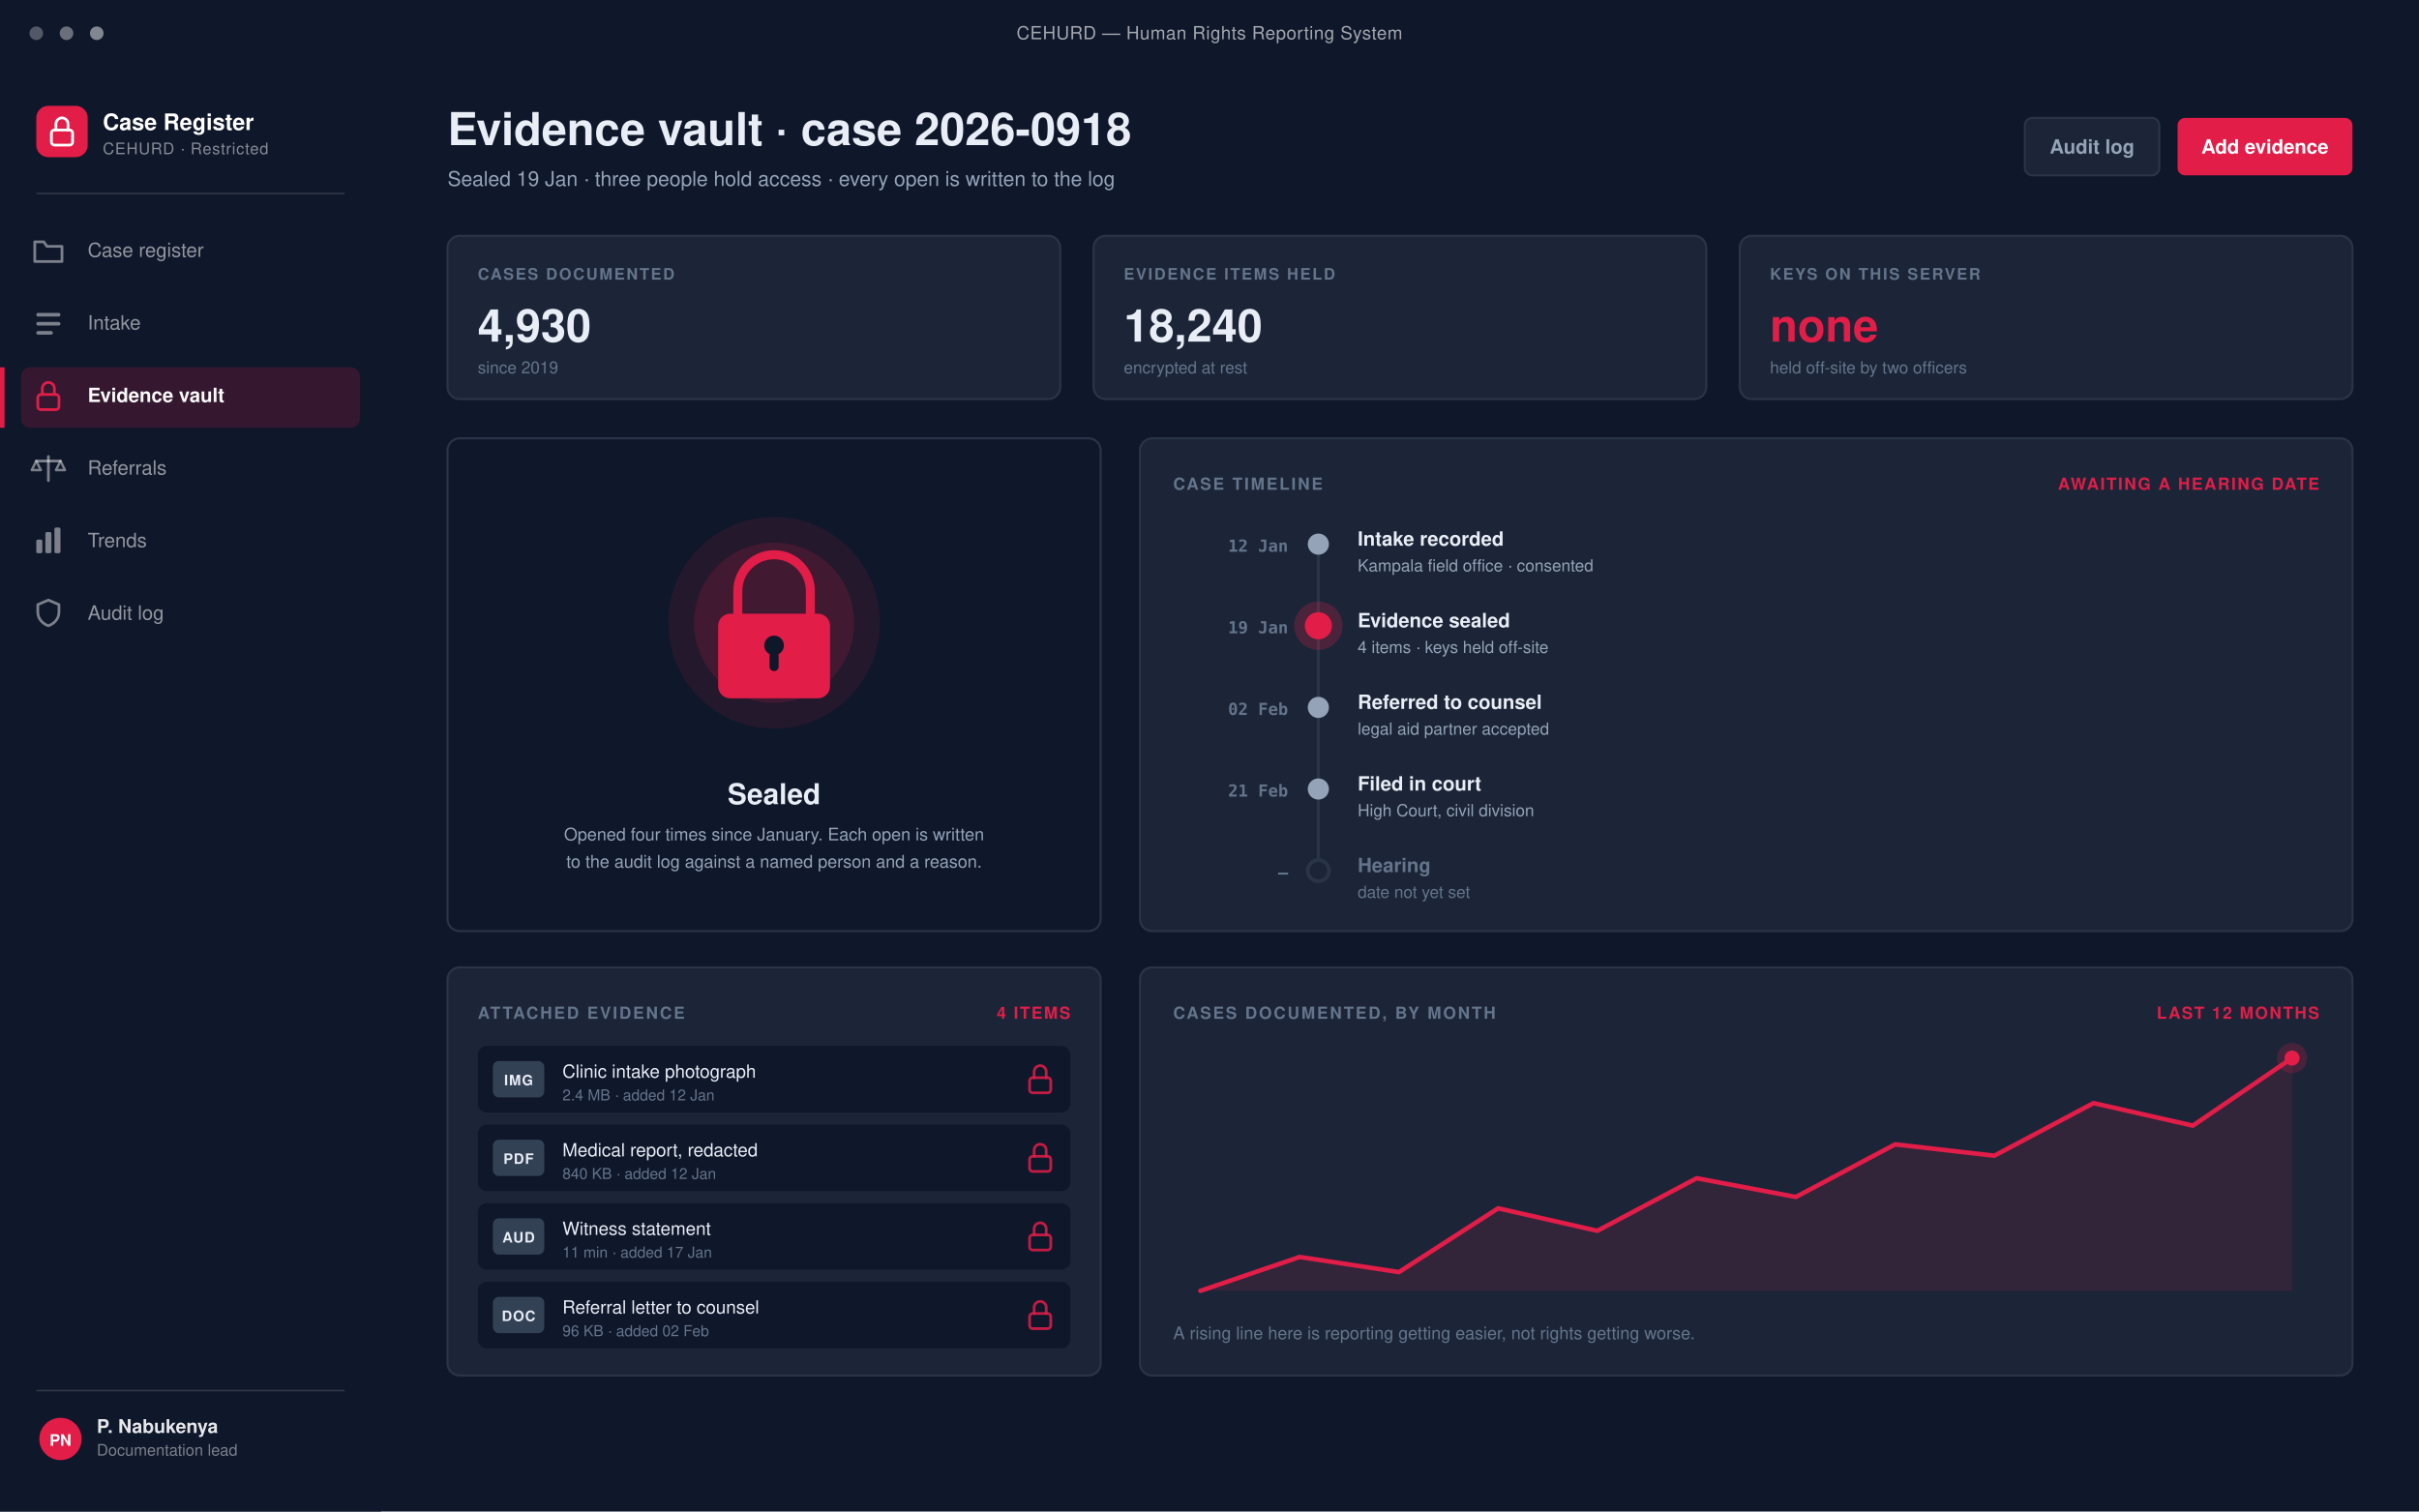
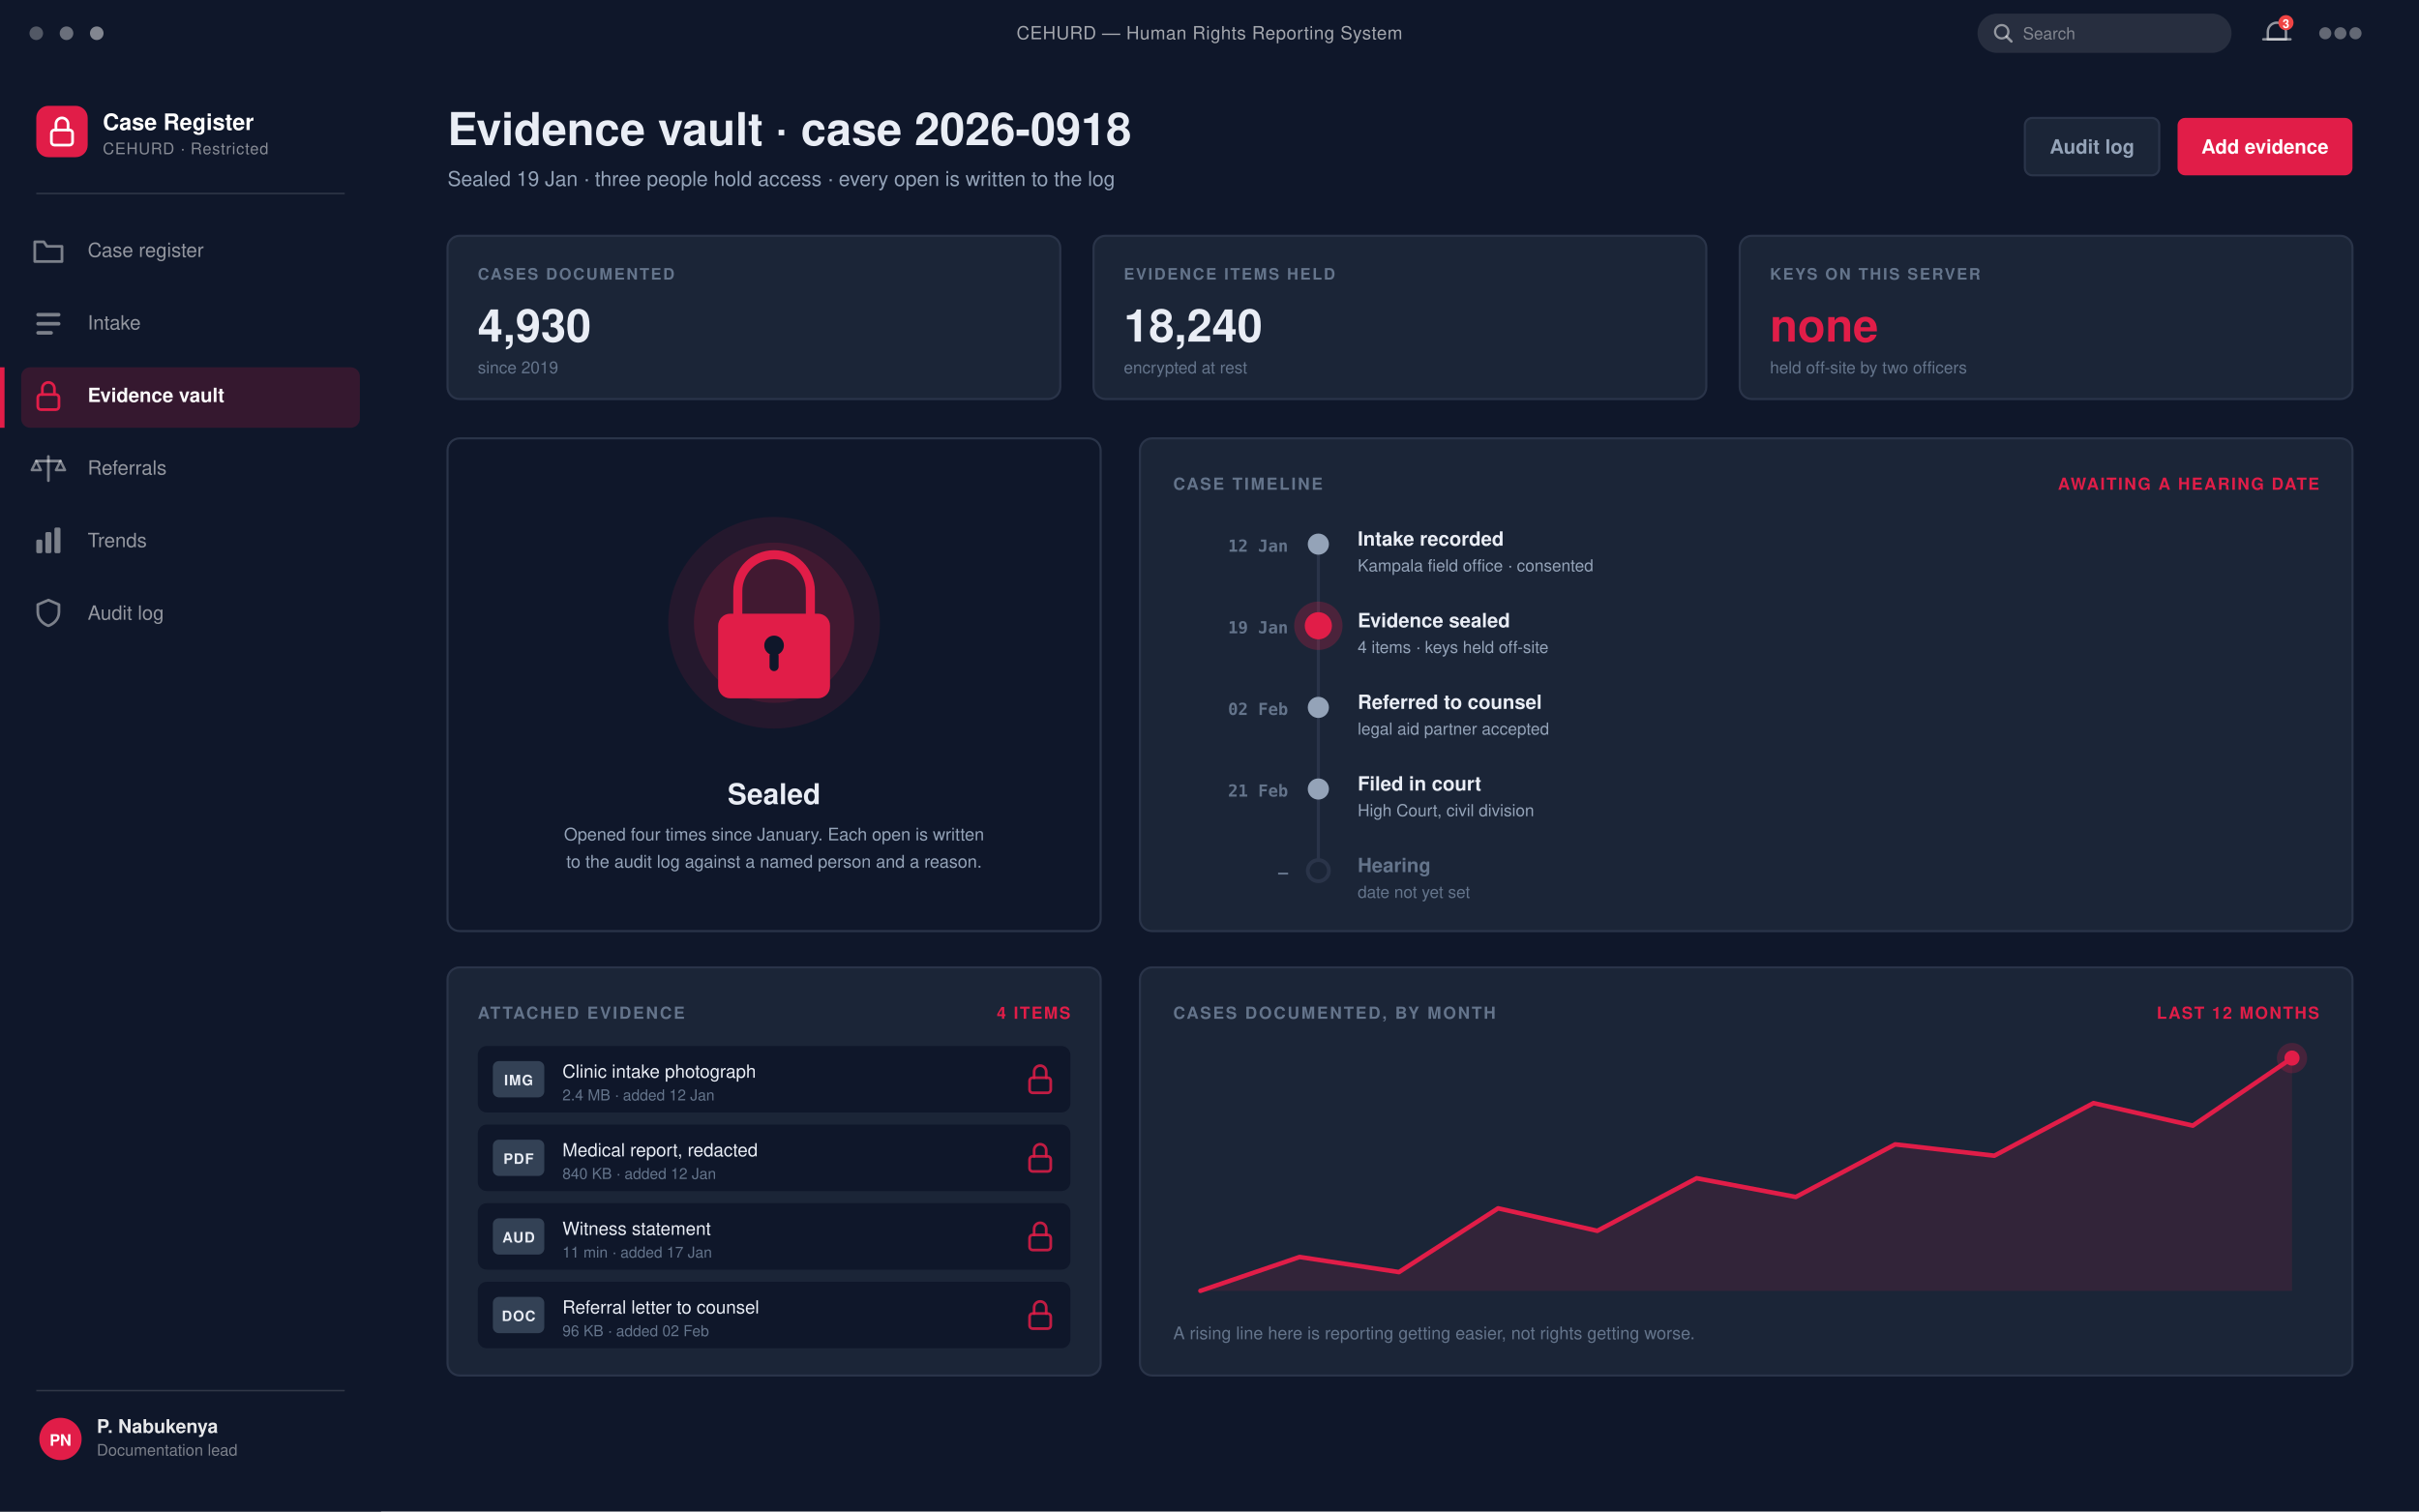
<svg xmlns="http://www.w3.org/2000/svg" viewBox="0 0 1600 1000" width="1600" height="1000" role="img">
  <rect x="0.0" y="0.0" width="1600.0" height="1000.0" fill="#0F172A" />
  <rect x="0.0" y="0.0" width="1600.0" height="44.0" fill="#0F172A" />
  <circle cx="24.0" cy="22.0" r="4.5" fill="#FFFFFF" opacity="0.28" />
  <circle cx="44.0" cy="22.0" r="4.5" fill="#FFFFFF" opacity="0.38" />
  <circle cx="64.0" cy="22.0" r="4.5" fill="#FFFFFF" opacity="0.48" />
  <text x="800.0" y="26.0" font-family="Helvetica Neue, Helvetica, Arial, sans-serif" font-size="12" font-weight="500" fill="#FFFFFF" text-anchor="middle" letter-spacing="0.3" opacity="0.62">CEHURD — Human Rights Reporting System</text>
+   <rect x="1308.0" y="9.0" width="168.0" height="26.0" fill="#FFFFFF" rx="13" opacity="0.1" />
+   <circle cx="1324.0" cy="21.0" r="4.4" fill="none" stroke="#FFFFFF" stroke-width="1.5" opacity="0.5" />
+   <line x1="1327.2" y1="24.2" x2="1330.4" y2="27.4" stroke="#FFFFFF" stroke-width="1.7" stroke-linecap="round" opacity="0.5" />
+   <text x="1338.0" y="26.0" font-family="Helvetica Neue, Helvetica, Arial, sans-serif" font-size="11" font-weight="400" fill="#FFFFFF" text-anchor="start" opacity="0.42">Search</text>
+   <path d="M 1500 26 v -5 a 6 6 0 0 1 12 0 v 5 z" fill="none" stroke="#FFFFFF" stroke-width="1.6" stroke-linecap="round" stroke-linejoin="round" opacity="0.55" />
+   <line x1="1497.0" y1="26.0" x2="1515.0" y2="26.0" stroke="#FFFFFF" stroke-width="1.6" stroke-linecap="round" opacity="0.55" />
+   <circle cx="1512.0" cy="15.0" r="5.0" fill="#EF4444" />
+   <text x="1512.0" y="18.5" font-family="Helvetica Neue, Helvetica, Arial, sans-serif" font-size="8" font-weight="700" fill="#FFFFFF" text-anchor="middle">3</text>
+   <circle cx="1538.0" cy="22.0" r="4.0" fill="#FFFFFF" opacity="0.35" />
+   <circle cx="1548.0" cy="22.0" r="4.0" fill="#FFFFFF" opacity="0.35" />
+   <circle cx="1558.0" cy="22.0" r="4.0" fill="#FFFFFF" opacity="0.35" />
  <rect x="0.0" y="44.0" width="252.0" height="956.0" fill="#0F172A" />
  <rect x="24.0" y="70.0" width="34.0" height="34.0" fill="#E11D48" rx="8" />
  <rect x="34.0" y="86.0" width="14.0" height="10.0" fill="none" rx="2" stroke="#FFFFFF" stroke-width="1.8" opacity="1" />
  <path d="M 37 86 v -4 a 4 4 0 0 1 8 0 v 4" fill="none" stroke="#FFFFFF" stroke-width="1.8" stroke-linecap="round" stroke-linejoin="round" opacity="1" />
  <text x="68.0" y="86.0" font-family="Helvetica Neue, Helvetica, Arial, sans-serif" font-size="15" font-weight="700" fill="#FFFFFF" text-anchor="start">Case Register</text>
  <text x="68.0" y="102.0" font-family="Helvetica Neue, Helvetica, Arial, sans-serif" font-size="10.5" font-weight="500" fill="#FFFFFF" text-anchor="start" letter-spacing="0.5" opacity="0.5">CEHURD · Restricted</text>
  <line x1="24.0" y1="128.0" x2="228.0" y2="128.0" stroke="#FFFFFF" stroke-width="1" stroke-linecap="butt" opacity="0.14" />
  <path d="M 23 173 v -13 h 6 l 2 3 h 10 v 10 z" fill="none" stroke="#FFFFFF" stroke-width="1.8" stroke-linecap="round" stroke-linejoin="round" opacity="0.45" />
  <text x="58.0" y="170.0" font-family="Helvetica Neue, Helvetica, Arial, sans-serif" font-size="13" font-weight="400" fill="#FFFFFF" text-anchor="start" opacity="0.55">Case register</text>
  <rect x="24.0" y="207.0" width="16.0" height="2.4" fill="#FFFFFF" rx="1.2" opacity="0.45" />
  <rect x="24.0" y="213.0" width="16.0" height="2.4" fill="#FFFFFF" rx="1.2" opacity="0.45" />
  <rect x="24.0" y="219.0" width="11.0" height="2.4" fill="#FFFFFF" rx="1.2" opacity="0.45" />
  <text x="58.0" y="218.0" font-family="Helvetica Neue, Helvetica, Arial, sans-serif" font-size="13" font-weight="400" fill="#FFFFFF" text-anchor="start" opacity="0.55">Intake</text>
  <rect x="14.0" y="243.0" width="224.0" height="40.0" fill="#E11D48" rx="6" opacity="0.18" />
  <rect x="0.0" y="243.0" width="3.0" height="40.0" fill="#E11D48" />
  <rect x="25.0" y="261.0" width="14.0" height="10.0" fill="none" rx="2" stroke="#E11D48" stroke-width="1.8" opacity="1" />
  <path d="M 28 261 v -4 a 4 4 0 0 1 8 0 v 4" fill="none" stroke="#E11D48" stroke-width="1.8" stroke-linecap="round" stroke-linejoin="round" opacity="1" />
  <text x="58.0" y="266.0" font-family="Helvetica Neue, Helvetica, Arial, sans-serif" font-size="13" font-weight="600" fill="#FFFFFF" text-anchor="start" opacity="0.98">Evidence vault</text>
  <line x1="32.0" y1="302.0" x2="32.0" y2="318.0" stroke="#FFFFFF" stroke-width="1.8" stroke-linecap="round" opacity="0.45" />
  <line x1="24.0" y1="305.0" x2="40.0" y2="305.0" stroke="#FFFFFF" stroke-width="1.8" stroke-linecap="round" opacity="0.45" />
  <path d="M 24 305 l -3 6 h 6 z" fill="none" stroke="#FFFFFF" stroke-width="1.6" stroke-linecap="round" stroke-linejoin="round" opacity="0.45" />
  <path d="M 40 305 l -3 6 h 6 z" fill="none" stroke="#FFFFFF" stroke-width="1.6" stroke-linecap="round" stroke-linejoin="round" opacity="0.45" />
  <text x="58.0" y="314.0" font-family="Helvetica Neue, Helvetica, Arial, sans-serif" font-size="13" font-weight="400" fill="#FFFFFF" text-anchor="start" opacity="0.55">Referrals</text>
  <rect x="24.0" y="357.0" width="4.0" height="9.0" fill="#FFFFFF" rx="1" opacity="0.45" />
  <rect x="30.0" y="352.0" width="4.0" height="14.0" fill="#FFFFFF" rx="1" opacity="0.45" />
  <rect x="36.0" y="349.0" width="4.0" height="17.0" fill="#FFFFFF" rx="1" opacity="0.45" />
  <text x="58.0" y="362.0" font-family="Helvetica Neue, Helvetica, Arial, sans-serif" font-size="13" font-weight="400" fill="#FFFFFF" text-anchor="start" opacity="0.55">Trends</text>
  <path d="M 32 397 l 7 3 v 5 c 0 5 -4 8 -7 9 c -3 -1 -7 -4 -7 -9 v -5 z" fill="none" stroke="#FFFFFF" stroke-width="1.8" stroke-linecap="round" stroke-linejoin="round" opacity="0.45" />
  <text x="58.0" y="410.0" font-family="Helvetica Neue, Helvetica, Arial, sans-serif" font-size="13" font-weight="400" fill="#FFFFFF" text-anchor="start" opacity="0.55">Audit log</text>
  <line x1="24.0" y1="920.0" x2="228.0" y2="920.0" stroke="#FFFFFF" stroke-width="1" stroke-linecap="butt" opacity="0.14" />
  <circle cx="40.0" cy="952.0" r="14.0" fill="#E11D48" />
  <text x="40.0" y="956.5" font-family="Helvetica Neue, Helvetica, Arial, sans-serif" font-size="10.5" font-weight="700" fill="#FFFFFF" text-anchor="middle">PN</text>
  <text x="64.0" y="948.0" font-family="Helvetica Neue, Helvetica, Arial, sans-serif" font-size="12.5" font-weight="600" fill="#FFFFFF" text-anchor="start" opacity="0.9">P. Nabukenya</text>
  <text x="64.0" y="963.0" font-family="Helvetica Neue, Helvetica, Arial, sans-serif" font-size="10.5" font-weight="400" fill="#FFFFFF" text-anchor="start" opacity="0.45">Documentation lead</text>
  <text x="296.0" y="96.0" font-family="Helvetica Neue, Helvetica, Arial, sans-serif" font-size="30" font-weight="700" fill="#E9EDF5" text-anchor="start">Evidence vault · case 2026-0918</text>
  <text x="296.0" y="123.0" font-family="Helvetica Neue, Helvetica, Arial, sans-serif" font-size="13.5" font-weight="400" fill="#94A3B8" text-anchor="start">Sealed 19 Jan · three people hold access · every open is written to the log</text>
  <rect x="1440.3" y="78.0" width="115.7" height="38.0" fill="#E11D48" rx="5" />
  <text x="1498.1" y="101.6" font-family="Helvetica Neue, Helvetica, Arial, sans-serif" font-size="13" font-weight="600" fill="#FFFFFF" text-anchor="middle">Add evidence</text>
  <rect x="1339.3" y="78.0" width="88.9" height="38.0" fill="#1B2537" rx="5" stroke="#2A3449" stroke-width="1.4" />
  <text x="1383.8" y="101.6" font-family="Helvetica Neue, Helvetica, Arial, sans-serif" font-size="13" font-weight="600" fill="#94A3B8" text-anchor="middle">Audit log</text>
  <rect x="296.0" y="156.0" width="405.3" height="108.0" fill="#1B2537" rx="8" stroke="#2A3449" stroke-width="1.4" />
  <text x="316.0" y="185.0" font-family="Helvetica Neue, Helvetica, Arial, sans-serif" font-size="10.5" font-weight="700" fill="#64748B" text-anchor="start" letter-spacing="1.1">CASES DOCUMENTED</text>
  <text x="316.0" y="226.0" font-family="Helvetica Neue, Helvetica, Arial, sans-serif" font-size="30" font-weight="700" fill="#E9EDF5" text-anchor="start">4,930</text>
  <text x="316.0" y="247.0" font-family="Helvetica Neue, Helvetica, Arial, sans-serif" font-size="11" font-weight="400" fill="#64748B" text-anchor="start">since 2019</text>
  <rect x="723.3" y="156.0" width="405.3" height="108.0" fill="#1B2537" rx="8" stroke="#2A3449" stroke-width="1.4" />
  <text x="743.3" y="185.0" font-family="Helvetica Neue, Helvetica, Arial, sans-serif" font-size="10.5" font-weight="700" fill="#64748B" text-anchor="start" letter-spacing="1.1">EVIDENCE ITEMS HELD</text>
  <text x="743.3" y="226.0" font-family="Helvetica Neue, Helvetica, Arial, sans-serif" font-size="30" font-weight="700" fill="#E9EDF5" text-anchor="start">18,240</text>
  <text x="743.3" y="247.0" font-family="Helvetica Neue, Helvetica, Arial, sans-serif" font-size="11" font-weight="400" fill="#64748B" text-anchor="start">encrypted at rest</text>
  <rect x="1150.7" y="156.0" width="405.3" height="108.0" fill="#1B2537" rx="8" stroke="#2A3449" stroke-width="1.4" />
  <text x="1170.7" y="185.0" font-family="Helvetica Neue, Helvetica, Arial, sans-serif" font-size="10.5" font-weight="700" fill="#64748B" text-anchor="start" letter-spacing="1.1">KEYS ON THIS SERVER</text>
  <text x="1170.7" y="226.0" font-family="Helvetica Neue, Helvetica, Arial, sans-serif" font-size="30" font-weight="700" fill="#E11D48" text-anchor="start">none</text>
  <text x="1170.7" y="247.0" font-family="Helvetica Neue, Helvetica, Arial, sans-serif" font-size="11" font-weight="400" fill="#64748B" text-anchor="start">held off-site by two officers</text>
  <rect x="296.0" y="290.0" width="432.0" height="326.0" fill="#0F172A" rx="8" stroke="#2A3449" stroke-width="1.4" />
  <circle cx="512.0" cy="412.0" r="70.0" fill="#E11D48" opacity="0.1" />
  <circle cx="512.0" cy="412.0" r="53.0" fill="#E11D48" opacity="0.16" />
  <path d="M 488.0 407 v -16 a 24 24 0 0 1 48 0 v 16" fill="none" stroke="#E11D48" stroke-width="6" stroke-linecap="round" stroke-linejoin="round" />
  <rect x="475.0" y="406.0" width="74.0" height="56.0" fill="#E11D48" rx="8" />
  <circle cx="512.0" cy="427.0" r="6.5" fill="#0F172A" />
  <rect x="509.0" y="431.0" width="6.0" height="13.0" fill="#0F172A" rx="3" />
  <text x="512.0" y="532.0" font-family="Helvetica Neue, Helvetica, Arial, sans-serif" font-size="19" font-weight="700" fill="#E9EDF5" text-anchor="middle">Sealed</text>
  <text x="512.0" y="556.0" font-family="Helvetica Neue, Helvetica, Arial, sans-serif" font-size="11.5" font-weight="400" fill="#94A3B8" text-anchor="middle">Opened four times since January. Each open is written</text>
  <text x="512.0" y="574.0" font-family="Helvetica Neue, Helvetica, Arial, sans-serif" font-size="11.5" font-weight="400" fill="#94A3B8" text-anchor="middle">to the audit log against a named person and a reason.</text>
  <rect x="296.0" y="640.0" width="432.0" height="270.0" fill="#1B2537" rx="8" stroke="#2A3449" stroke-width="1.4" />
  <text x="316.0" y="674.0" font-family="Helvetica Neue, Helvetica, Arial, sans-serif" font-size="11" font-weight="700" fill="#64748B" text-anchor="start" letter-spacing="1.2">ATTACHED EVIDENCE</text>
  <text x="708.0" y="674.0" font-family="Helvetica Neue, Helvetica, Arial, sans-serif" font-size="11" font-weight="700" fill="#E11D48" text-anchor="end" letter-spacing="1">4 ITEMS</text>
  <rect x="316.0" y="692.0" width="392.0" height="44.0" fill="#0F172A" rx="6" />
  <rect x="326.0" y="702.0" width="34.0" height="24.0" fill="#334155" rx="4" />
  <text x="343.0" y="718.0" font-family="Helvetica Neue, Helvetica, Arial, sans-serif" font-size="9.5" font-weight="700" fill="#E9EDF5" text-anchor="middle" letter-spacing="0.6">IMG</text>
  <text x="372.0" y="713.0" font-family="Helvetica Neue, Helvetica, Arial, sans-serif" font-size="12" font-weight="500" fill="#E9EDF5" text-anchor="start">Clinic intake photograph</text>
  <text x="372.0" y="728.0" font-family="Helvetica Neue, Helvetica, Arial, sans-serif" font-size="10" font-weight="400" fill="#64748B" text-anchor="start">2.4 MB · added 12 Jan</text>
  <rect x="681.0" y="713.0" width="14.0" height="10.0" fill="none" rx="2" stroke="#E11D48" stroke-width="1.8" opacity="0.85" />
  <path d="M 684 713 v -4 a 4 4 0 0 1 8 0 v 4" fill="none" stroke="#E11D48" stroke-width="1.8" stroke-linecap="round" stroke-linejoin="round" opacity="0.85" />
  <rect x="316.0" y="744.0" width="392.0" height="44.0" fill="#0F172A" rx="6" />
  <rect x="326.0" y="754.0" width="34.0" height="24.0" fill="#334155" rx="4" />
  <text x="343.0" y="770.0" font-family="Helvetica Neue, Helvetica, Arial, sans-serif" font-size="9.5" font-weight="700" fill="#E9EDF5" text-anchor="middle" letter-spacing="0.6">PDF</text>
  <text x="372.0" y="765.0" font-family="Helvetica Neue, Helvetica, Arial, sans-serif" font-size="12" font-weight="500" fill="#E9EDF5" text-anchor="start">Medical report, redacted</text>
  <text x="372.0" y="780.0" font-family="Helvetica Neue, Helvetica, Arial, sans-serif" font-size="10" font-weight="400" fill="#64748B" text-anchor="start">840 KB · added 12 Jan</text>
  <rect x="681.0" y="765.0" width="14.0" height="10.0" fill="none" rx="2" stroke="#E11D48" stroke-width="1.8" opacity="0.85" />
  <path d="M 684 765 v -4 a 4 4 0 0 1 8 0 v 4" fill="none" stroke="#E11D48" stroke-width="1.8" stroke-linecap="round" stroke-linejoin="round" opacity="0.85" />
  <rect x="316.0" y="796.0" width="392.0" height="44.0" fill="#0F172A" rx="6" />
  <rect x="326.0" y="806.0" width="34.0" height="24.0" fill="#334155" rx="4" />
  <text x="343.0" y="822.0" font-family="Helvetica Neue, Helvetica, Arial, sans-serif" font-size="9.5" font-weight="700" fill="#E9EDF5" text-anchor="middle" letter-spacing="0.6">AUD</text>
  <text x="372.0" y="817.0" font-family="Helvetica Neue, Helvetica, Arial, sans-serif" font-size="12" font-weight="500" fill="#E9EDF5" text-anchor="start">Witness statement</text>
  <text x="372.0" y="832.0" font-family="Helvetica Neue, Helvetica, Arial, sans-serif" font-size="10" font-weight="400" fill="#64748B" text-anchor="start">11 min · added 17 Jan</text>
  <rect x="681.0" y="817.0" width="14.0" height="10.0" fill="none" rx="2" stroke="#E11D48" stroke-width="1.8" opacity="0.85" />
  <path d="M 684 817 v -4 a 4 4 0 0 1 8 0 v 4" fill="none" stroke="#E11D48" stroke-width="1.8" stroke-linecap="round" stroke-linejoin="round" opacity="0.85" />
  <rect x="316.0" y="848.0" width="392.0" height="44.0" fill="#0F172A" rx="6" />
  <rect x="326.0" y="858.0" width="34.0" height="24.0" fill="#334155" rx="4" />
  <text x="343.0" y="874.0" font-family="Helvetica Neue, Helvetica, Arial, sans-serif" font-size="9.5" font-weight="700" fill="#E9EDF5" text-anchor="middle" letter-spacing="0.6">DOC</text>
  <text x="372.0" y="869.0" font-family="Helvetica Neue, Helvetica, Arial, sans-serif" font-size="12" font-weight="500" fill="#E9EDF5" text-anchor="start">Referral letter to counsel</text>
  <text x="372.0" y="884.0" font-family="Helvetica Neue, Helvetica, Arial, sans-serif" font-size="10" font-weight="400" fill="#64748B" text-anchor="start">96 KB · added 02 Feb</text>
  <rect x="681.0" y="869.0" width="14.0" height="10.0" fill="none" rx="2" stroke="#E11D48" stroke-width="1.8" opacity="0.85" />
  <path d="M 684 869 v -4 a 4 4 0 0 1 8 0 v 4" fill="none" stroke="#E11D48" stroke-width="1.8" stroke-linecap="round" stroke-linejoin="round" opacity="0.85" />
  <rect x="754.0" y="290.0" width="802.0" height="326.0" fill="#1B2537" rx="8" stroke="#2A3449" stroke-width="1.4" />
  <text x="776.0" y="324.0" font-family="Helvetica Neue, Helvetica, Arial, sans-serif" font-size="11" font-weight="700" fill="#64748B" text-anchor="start" letter-spacing="1.2">CASE TIMELINE</text>
  <text x="1534.0" y="324.0" font-family="Helvetica Neue, Helvetica, Arial, sans-serif" font-size="11" font-weight="700" fill="#E11D48" text-anchor="end" letter-spacing="1">AWAITING A HEARING DATE</text>
  <line x1="872.0" y1="360.0" x2="872.0" y2="576.0" stroke="#2A3449" stroke-width="2" stroke-linecap="butt" />
  <text x="852.0" y="365.0" font-family="SFMono-Regular, Menlo, Consolas, monospace" font-size="11" font-weight="600" fill="#64748B" text-anchor="end">12 Jan</text>
  <circle cx="872.0" cy="360.0" r="7.0" fill="#94A3B8" />
  <text x="898.0" y="361.0" font-family="Helvetica Neue, Helvetica, Arial, sans-serif" font-size="13" font-weight="700" fill="#E9EDF5" text-anchor="start">Intake recorded</text>
  <text x="898.0" y="378.0" font-family="Helvetica Neue, Helvetica, Arial, sans-serif" font-size="11" font-weight="400" fill="#94A3B8" text-anchor="start">Kampala field office · consented</text>
  <text x="852.0" y="419.0" font-family="SFMono-Regular, Menlo, Consolas, monospace" font-size="11" font-weight="600" fill="#64748B" text-anchor="end">19 Jan</text>
  <circle cx="872.0" cy="414.0" r="9.0" fill="#E11D48" />
  <circle cx="872.0" cy="414.0" r="16.0" fill="#E11D48" opacity="0.24" />
  <text x="898.0" y="415.0" font-family="Helvetica Neue, Helvetica, Arial, sans-serif" font-size="13" font-weight="700" fill="#E9EDF5" text-anchor="start">Evidence sealed</text>
  <text x="898.0" y="432.0" font-family="Helvetica Neue, Helvetica, Arial, sans-serif" font-size="11" font-weight="400" fill="#94A3B8" text-anchor="start">4 items · keys held off-site</text>
  <text x="852.0" y="473.0" font-family="SFMono-Regular, Menlo, Consolas, monospace" font-size="11" font-weight="600" fill="#64748B" text-anchor="end">02 Feb</text>
  <circle cx="872.0" cy="468.0" r="7.0" fill="#94A3B8" />
  <text x="898.0" y="469.0" font-family="Helvetica Neue, Helvetica, Arial, sans-serif" font-size="13" font-weight="700" fill="#E9EDF5" text-anchor="start">Referred to counsel</text>
  <text x="898.0" y="486.0" font-family="Helvetica Neue, Helvetica, Arial, sans-serif" font-size="11" font-weight="400" fill="#94A3B8" text-anchor="start">legal aid partner accepted</text>
  <text x="852.0" y="527.0" font-family="SFMono-Regular, Menlo, Consolas, monospace" font-size="11" font-weight="600" fill="#64748B" text-anchor="end">21 Feb</text>
  <circle cx="872.0" cy="522.0" r="7.0" fill="#94A3B8" />
  <text x="898.0" y="523.0" font-family="Helvetica Neue, Helvetica, Arial, sans-serif" font-size="13" font-weight="700" fill="#E9EDF5" text-anchor="start">Filed in court</text>
  <text x="898.0" y="540.0" font-family="Helvetica Neue, Helvetica, Arial, sans-serif" font-size="11" font-weight="400" fill="#94A3B8" text-anchor="start">High Court, civil division</text>
  <text x="852.0" y="581.0" font-family="SFMono-Regular, Menlo, Consolas, monospace" font-size="11" font-weight="600" fill="#64748B" text-anchor="end">—</text>
  <circle cx="872.0" cy="576.0" r="7.0" fill="#1B2537" stroke="#2A3449" stroke-width="2.5" />
  <text x="898.0" y="577.0" font-family="Helvetica Neue, Helvetica, Arial, sans-serif" font-size="13" font-weight="700" fill="#64748B" text-anchor="start">Hearing</text>
  <text x="898.0" y="594.0" font-family="Helvetica Neue, Helvetica, Arial, sans-serif" font-size="11" font-weight="400" fill="#64748B" text-anchor="start">date not yet set</text>
  <rect x="754.0" y="640.0" width="802.0" height="270.0" fill="#1B2537" rx="8" stroke="#2A3449" stroke-width="1.4" />
  <text x="776.0" y="674.0" font-family="Helvetica Neue, Helvetica, Arial, sans-serif" font-size="11" font-weight="700" fill="#64748B" text-anchor="start" letter-spacing="1.2">CASES DOCUMENTED, BY MONTH</text>
  <text x="1534.0" y="674.0" font-family="Helvetica Neue, Helvetica, Arial, sans-serif" font-size="11" font-weight="700" fill="#E11D48" text-anchor="end" letter-spacing="1">LAST 12 MONTHS</text>
  <path d="M 794.0 854.0 L 859.6 831.6 L 925.3 841.6 L 990.9 799.4 L 1056.5 814.3 L 1122.2 779.5 L 1187.8 791.9 L 1253.5 757.1 L 1319.1 764.6 L 1384.7 729.8 L 1450.4 744.7 L 1516.0 700.0 L 1516.0 854.0 L 794.0 854.0 Z" fill="#E11D48" opacity="0.12" />
  <path d="M 794.0 854.0 L 859.6 831.6 L 925.3 841.6 L 990.9 799.4 L 1056.5 814.3 L 1122.2 779.5 L 1187.8 791.9 L 1253.5 757.1 L 1319.1 764.6 L 1384.7 729.8 L 1450.4 744.7 L 1516.0 700.0" fill="none" stroke="#E11D48" stroke-width="3" stroke-linecap="round" stroke-linejoin="round" />
  <circle cx="1516.0" cy="700.0" r="5.0" fill="#E11D48" />
  <circle cx="1516.0" cy="700.0" r="10.0" fill="#E11D48" opacity="0.22" />
  <text x="776.0" y="886.0" font-family="Helvetica Neue, Helvetica, Arial, sans-serif" font-size="11.5" font-weight="400" fill="#64748B" text-anchor="start">A rising line here is reporting getting easier, not rights getting worse.</text>
</svg>
